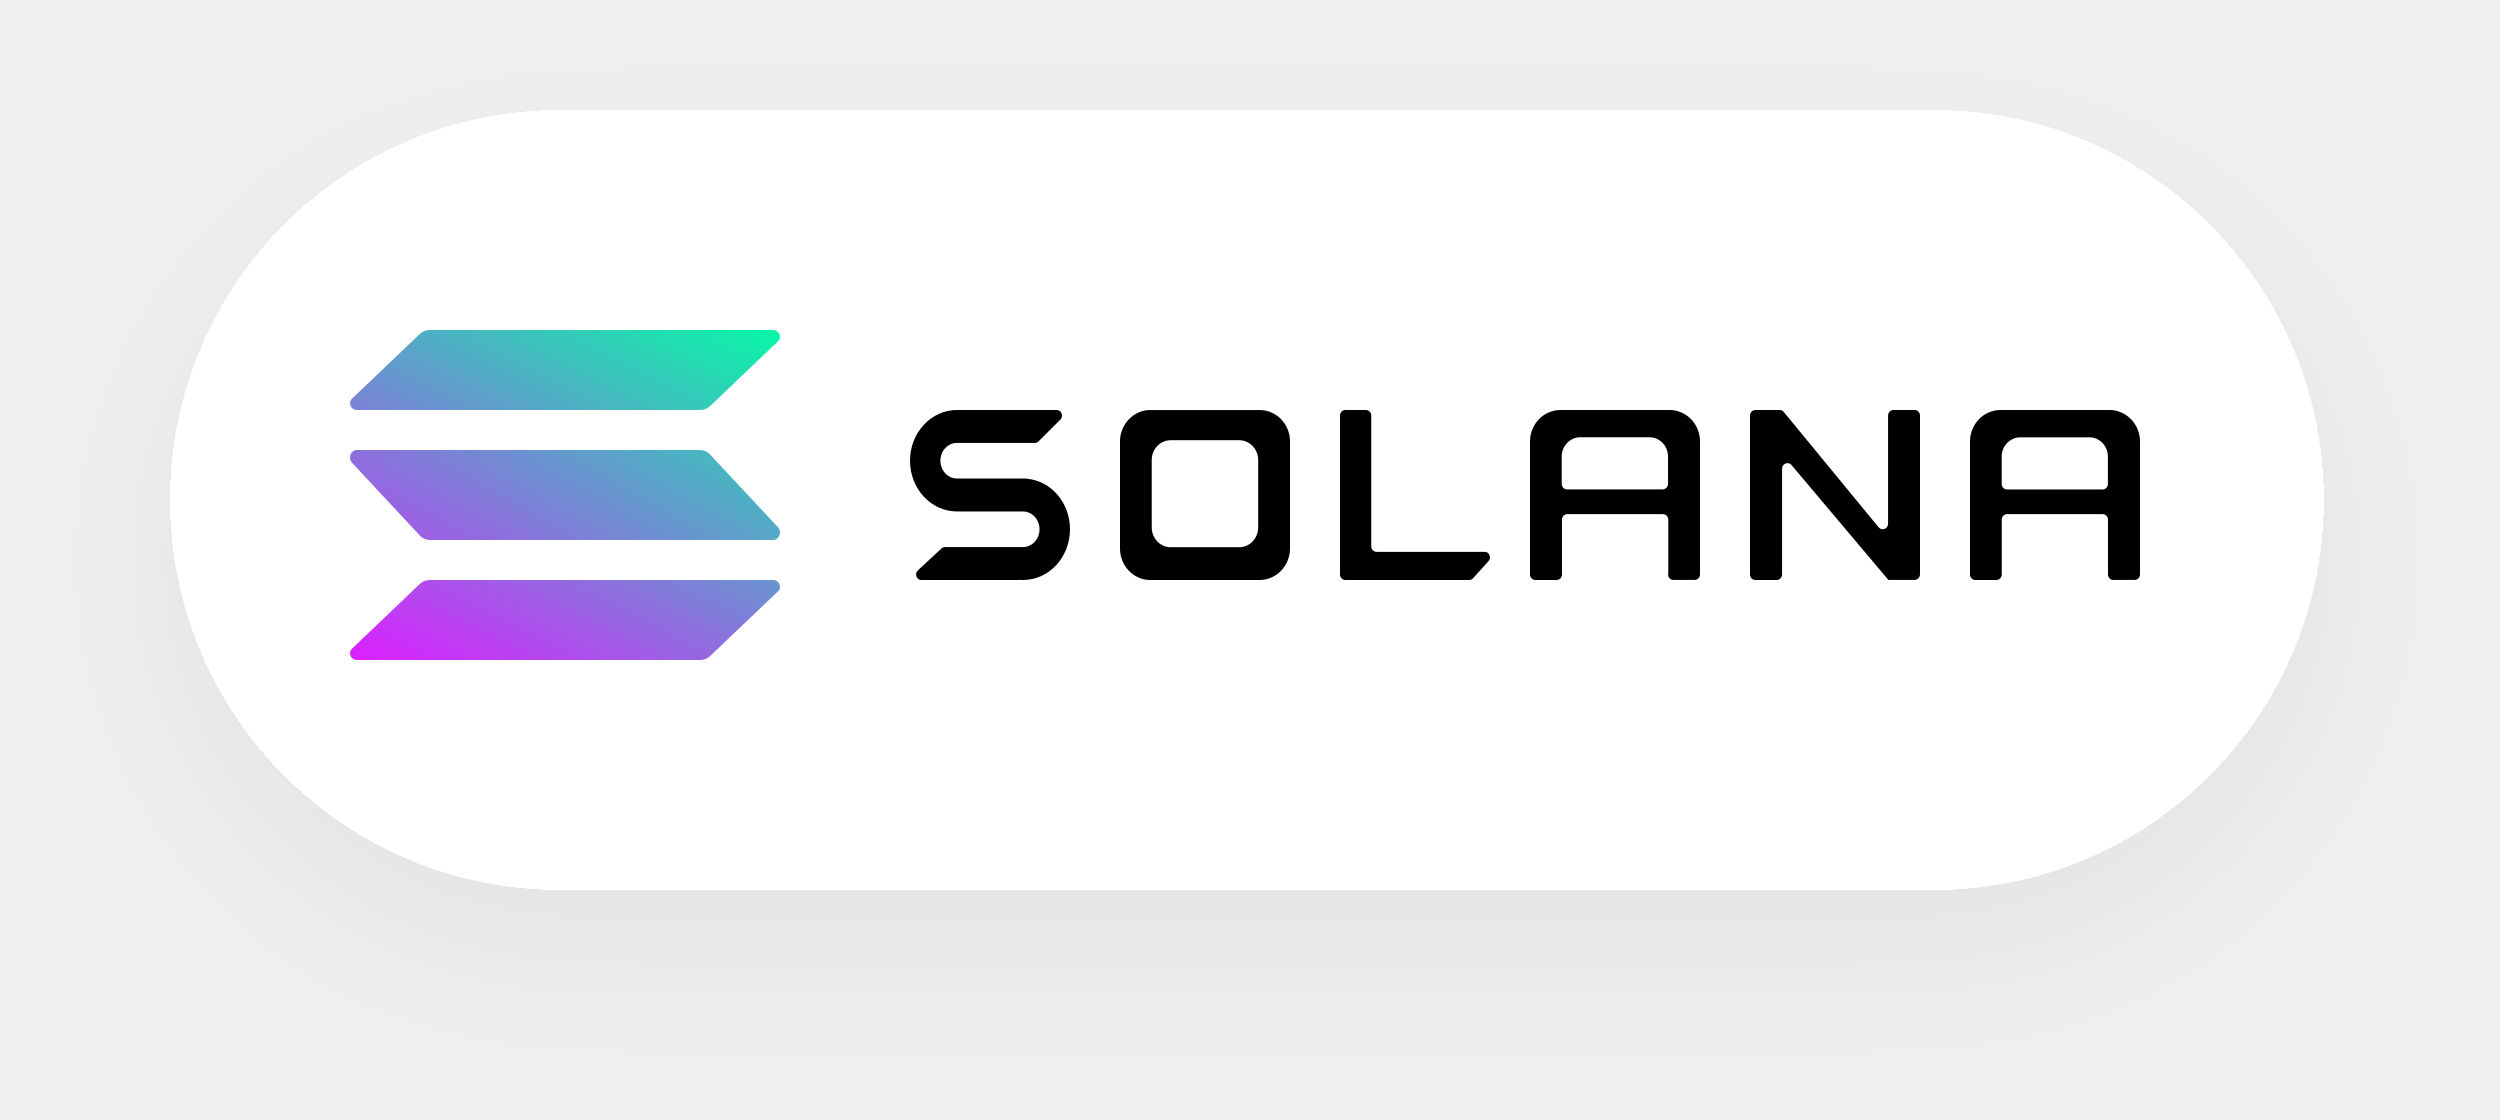
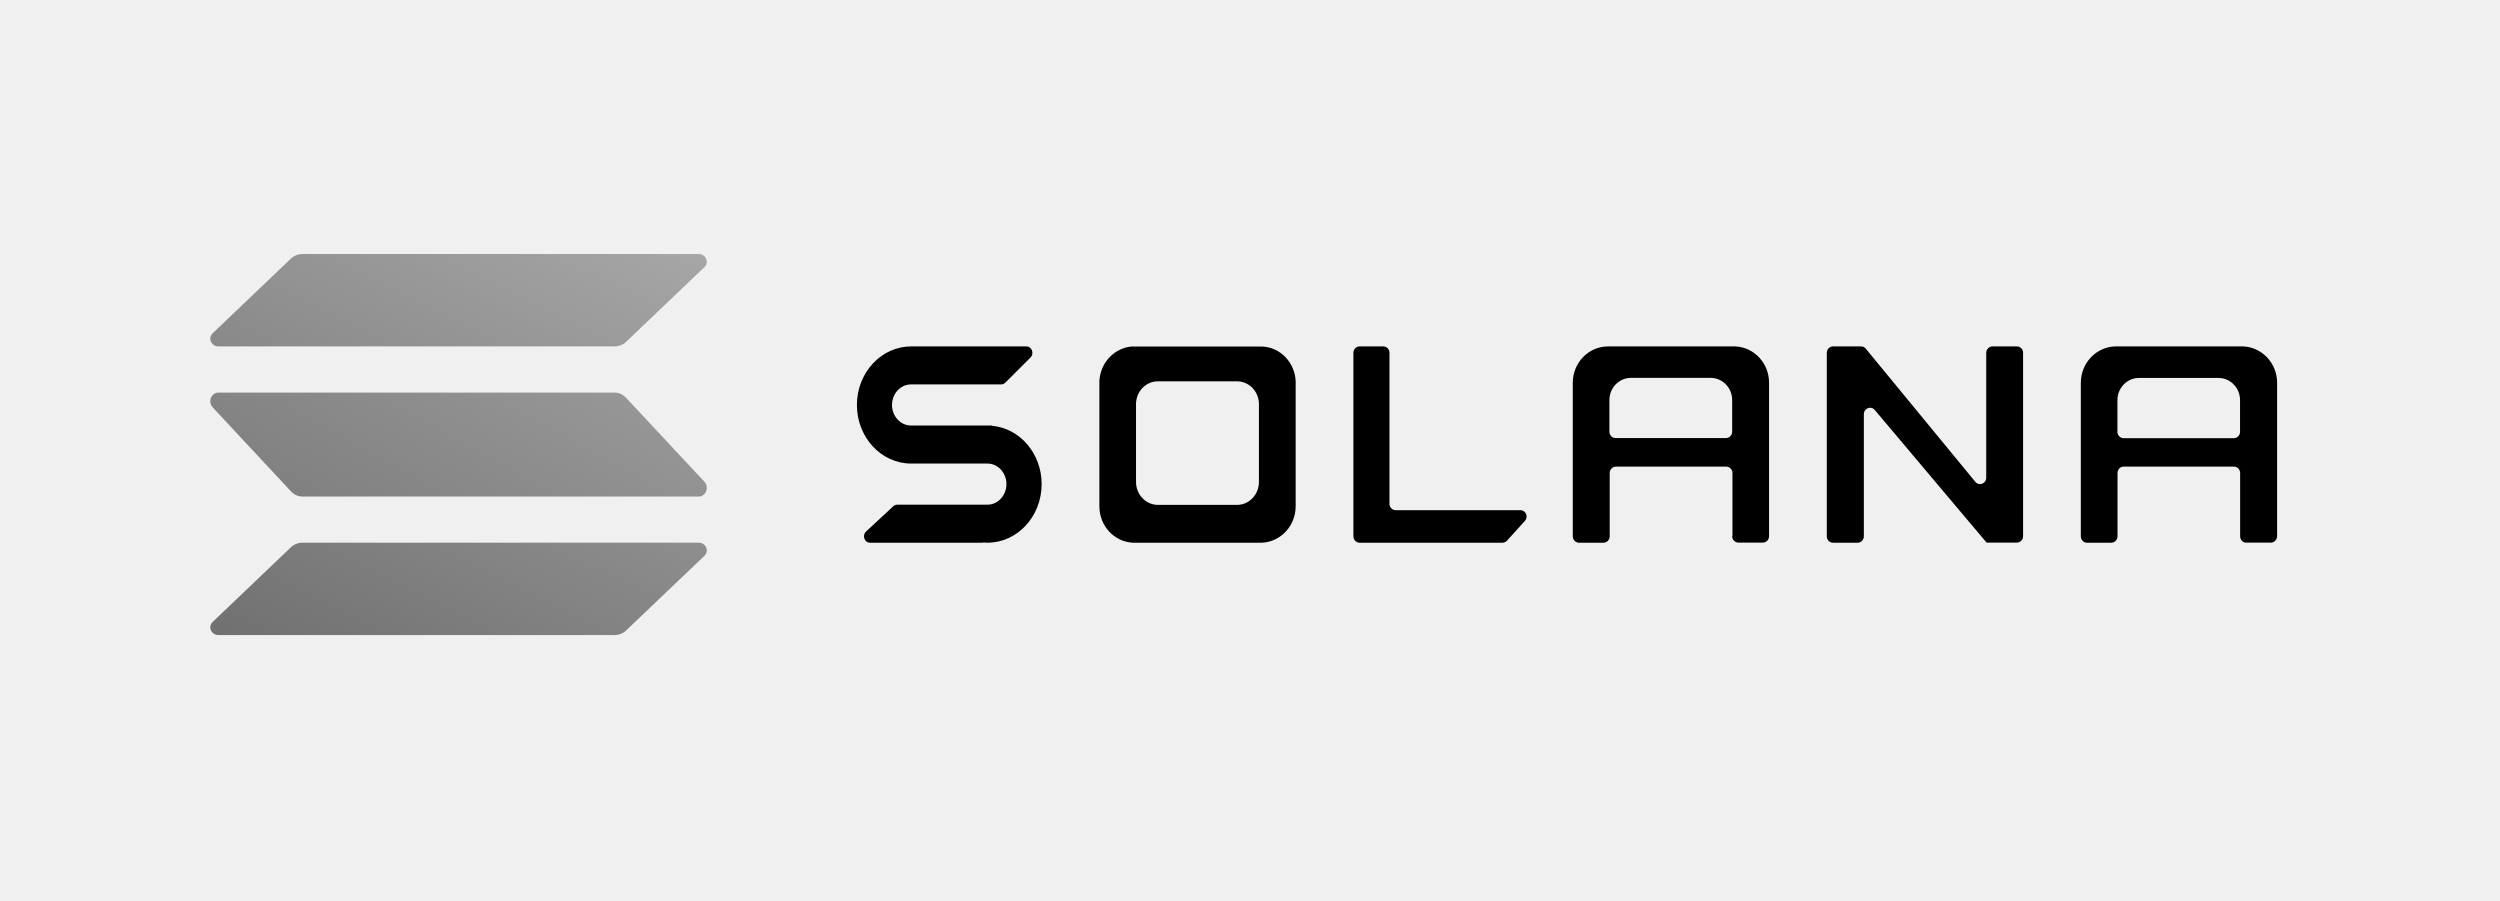
- <svg xmlns="http://www.w3.org/2000/svg" width="250" height="112" viewBox="0 0 250 112" fill="none">
-   <g filter="url(#filter0_d_1546_37377)">
-     <rect x="17" y="11" width="215.386" height="78" rx="39" fill="white" shape-rendering="crispEdges" />
-     <path d="M95.817 51.146H102.301C103.212 51.146 103.951 51.948 103.951 52.927C103.951 53.906 103.212 54.708 102.301 54.708H94.481C94.356 54.708 94.238 54.759 94.151 54.843L91.794 57.029C91.432 57.367 91.652 58 92.124 58H101.908C101.908 58 101.916 58 101.916 57.992C101.916 57.983 101.923 57.983 101.923 57.983C102.049 57.992 102.167 58 102.301 58C104.894 58 107 55.729 107 52.927C107 50.268 105.106 48.082 102.686 47.871C102.686 47.871 102.678 47.871 102.678 47.862C102.678 47.854 102.678 47.854 102.67 47.854H95.692C94.78 47.854 94.041 47.052 94.041 46.073C94.041 45.085 94.78 44.292 95.692 44.292H103.495C103.621 44.292 103.747 44.241 103.841 44.148L106.033 41.962C106.379 41.625 106.151 41 105.688 41H95.825C95.786 41 95.739 41 95.699 41C93.106 41 91 43.271 91 46.073C91 48.875 93.106 51.146 95.699 51.146C95.739 51.146 95.778 51.146 95.817 51.146Z" fill="black" />
-     <path d="M134.533 41C134.238 41 134 41.245 134 41.556V57.444C134 57.747 134.238 58 134.533 58H146.911C147.059 58 147.198 57.932 147.304 57.823L148.854 56.111C149.174 55.757 148.936 55.184 148.46 55.184H137.656C137.361 55.184 137.123 54.939 137.123 54.627V41.556C137.123 41.253 136.886 41 136.59 41H134.533Z" fill="black" />
-     <path fill-rule="evenodd" clip-rule="evenodd" d="M114.912 41C114.904 41.008 114.912 41.008 114.912 41C113.338 41.076 112.073 42.385 112 44.015V54.715C112 54.757 112 54.808 112 54.85C112 56.547 113.289 57.932 114.912 58H126.088C127.703 57.924 129 56.539 129 54.85C129 54.808 129 54.757 129 54.715V44.023C128.935 42.393 127.67 41.076 126.096 41.008H114.912V41ZM116.992 44.023C116.005 44.066 115.214 44.893 115.173 45.923V52.654C115.173 52.68 115.173 52.713 115.173 52.739C115.173 53.803 115.981 54.681 116.992 54.723H124C125.011 54.681 125.819 53.803 125.819 52.739C125.819 52.713 125.819 52.68 125.819 52.654V45.923C125.778 44.893 124.987 44.074 124 44.023H116.992Z" fill="black" />
-     <path fill-rule="evenodd" clip-rule="evenodd" d="M166.804 57.435C166.804 57.739 167.044 57.992 167.342 57.992H169.462C169.76 57.992 170 57.747 170 57.435V44.282C170 44.24 170 44.189 170 44.147C170 42.451 168.7 41.068 167.077 41H156.188C156.147 41 156.097 41 156.056 41C154.366 41 153 42.409 153 44.155C153 44.197 153 44.248 153 44.29V57.443C153 57.747 153.24 58 153.538 58H155.658C155.956 58 156.196 57.755 156.196 57.443V51.968C156.196 51.664 156.436 51.411 156.735 51.411H166.29C166.588 51.411 166.829 51.656 166.829 51.968V57.435H166.804ZM156.171 48.382V45.649C156.171 44.586 157.008 43.725 158.035 43.725H164.941C165.967 43.725 166.804 44.586 166.804 45.649V48.382C166.804 48.686 166.564 48.939 166.265 48.939H156.71C156.412 48.939 156.171 48.694 156.171 48.382Z" fill="black" />
-     <path fill-rule="evenodd" clip-rule="evenodd" d="M211.33 58C211.036 58 210.798 57.755 210.798 57.443V51.968C210.798 51.664 210.561 51.411 210.266 51.411H200.71C200.415 51.411 200.177 51.656 200.177 51.968V57.443C200.177 57.747 199.94 58 199.645 58H197.532C197.237 58 197 57.755 197 57.443V44.29C197 44.248 197 44.197 197 44.155C197 42.417 198.368 41 200.054 41C200.095 41 200.145 41 200.185 41H211.077C212.698 41.076 214 42.46 214 44.147C214 44.189 214 44.24 214 44.282V57.435C214 57.739 213.763 57.992 213.468 57.992H211.33V58ZM200.169 45.657V48.391C200.169 48.694 200.407 48.947 200.701 48.947H210.258C210.553 48.947 210.79 48.703 210.79 48.391V45.657C210.79 44.594 209.955 43.733 208.931 43.733H202.028C201.004 43.733 200.169 44.594 200.169 45.657Z" fill="black" />
-     <path d="M177.968 41C178.125 41 178.274 41.067 178.374 41.194L187.866 52.732C188.188 53.12 188.808 52.884 188.808 52.37V41.556C188.808 41.253 189.048 41 189.346 41H191.463C191.76 41 192 41.244 192 41.556V57.435C192 57.739 191.76 57.992 191.463 57.992H188.833C188.825 57.992 188.817 57.983 188.817 57.975C188.817 57.966 188.817 57.966 188.808 57.958L179.151 46.504C178.828 46.116 178.208 46.36 178.208 46.866V57.444C178.208 57.747 177.968 58 177.671 58H175.537C175.24 58 175 57.756 175 57.444V41.556C175 41.253 175.24 41 175.537 41H177.968Z" fill="black" />
-     <path d="M41.983 58.393C42.247 58.142 42.601 58 42.972 58H77.297C77.923 58 78.236 58.724 77.791 59.141L71.009 65.607C70.745 65.858 70.391 66 70.02 66H35.703C35.077 66 34.764 65.276 35.209 64.859L41.983 58.393Z" fill="url(#paint0_linear_1546_37377)" />
-     <path d="M41.983 33.393C42.247 33.142 42.601 33 42.972 33H77.297C77.923 33 78.236 33.724 77.791 34.141L71.009 40.607C70.745 40.858 70.391 41 70.02 41H35.703C35.077 41 34.764 40.276 35.209 39.859L41.983 33.393Z" fill="url(#paint1_linear_1546_37377)" />
-     <path d="M71.002 45.443C70.738 45.159 70.384 45 70.013 45H35.703C35.077 45 34.764 45.814 35.209 46.283L41.99 53.557C42.254 53.841 42.608 54 42.979 54H77.297C77.923 54 78.236 53.186 77.791 52.717L71.002 45.443Z" fill="url(#paint2_linear_1546_37377)" />
+ <svg xmlns="http://www.w3.org/2000/svg" width="161" height="58" viewBox="0 0 161 58" fill="none">
+   <g style="mix-blend-mode:luminosity">
+     <path d="M58.767 29.853H63.588C64.266 29.853 64.815 30.449 64.815 31.177C64.815 31.905 64.266 32.502 63.588 32.502H57.773C57.68 32.502 57.592 32.539 57.528 32.602L55.775 34.228C55.506 34.479 55.67 34.95 56.02 34.95H63.296C63.296 34.95 63.301 34.95 63.301 34.943C63.301 34.937 63.307 34.937 63.307 34.937C63.401 34.943 63.489 34.95 63.588 34.95C65.516 34.95 67.082 33.261 67.082 31.177C67.082 29.2 65.674 27.575 63.874 27.418C63.874 27.418 63.868 27.418 63.868 27.411C63.868 27.405 63.868 27.405 63.862 27.405H58.673C57.996 27.405 57.446 26.809 57.446 26.081C57.446 25.346 57.996 24.756 58.673 24.756H64.476C64.57 24.756 64.663 24.719 64.733 24.65L66.364 23.024C66.621 22.773 66.451 22.309 66.106 22.309H58.773C58.743 22.309 58.709 22.309 58.679 22.309C56.751 22.309 55.185 23.997 55.185 26.081C55.185 28.165 56.751 29.853 58.679 29.853C58.709 29.853 58.738 29.853 58.767 29.853Z" fill="black" />
+     <path d="M87.555 22.309C87.336 22.309 87.159 22.49 87.159 22.722V34.536C87.159 34.761 87.336 34.95 87.555 34.95H96.76C96.869 34.95 96.973 34.9 97.052 34.818L98.204 33.545C98.442 33.282 98.265 32.855 97.912 32.855H89.878C89.658 32.855 89.482 32.673 89.482 32.441V22.722C89.482 22.497 89.305 22.309 89.085 22.309H87.555Z" fill="black" />
+     <path fill-rule="evenodd" clip-rule="evenodd" d="M72.966 22.309C72.96 22.315 72.966 22.315 72.966 22.309C71.795 22.365 70.855 23.338 70.8 24.55V32.507C70.8 32.538 70.8 32.576 70.8 32.607C70.8 33.87 71.758 34.899 72.966 34.95H81.276C82.477 34.893 83.441 33.863 83.441 32.607C83.441 32.576 83.441 32.538 83.441 32.507V24.557C83.393 23.345 82.452 22.365 81.282 22.315H72.966V22.309ZM74.512 24.557C73.778 24.588 73.19 25.203 73.16 25.97V30.975C73.16 30.993 73.16 31.018 73.16 31.037C73.16 31.829 73.76 32.482 74.512 32.513H79.723C80.475 32.482 81.075 31.829 81.075 31.037C81.075 31.018 81.075 30.993 81.075 30.975V25.97C81.045 25.203 80.457 24.594 79.723 24.557H74.512Z" fill="black" />
+     <path fill-rule="evenodd" clip-rule="evenodd" d="M111.552 34.529C111.552 34.755 111.73 34.943 111.952 34.943H113.528C113.75 34.943 113.928 34.761 113.928 34.529V24.749C113.928 24.718 113.928 24.68 113.928 24.649C113.928 23.388 112.962 22.359 111.755 22.309H103.658C103.627 22.309 103.59 22.309 103.559 22.309C102.303 22.309 101.287 23.356 101.287 24.655C101.287 24.686 101.287 24.724 101.287 24.755V34.536C101.287 34.761 101.466 34.95 101.688 34.95H103.264C103.486 34.95 103.664 34.768 103.664 34.536V30.464C103.664 30.238 103.843 30.05 104.064 30.05H111.17C111.392 30.05 111.57 30.232 111.57 30.464V34.529H111.552ZM103.646 27.798V25.765C103.646 24.975 104.268 24.335 105.031 24.335H110.166C110.93 24.335 111.552 24.975 111.552 25.765V27.798C111.552 28.024 111.373 28.212 111.151 28.212H104.046C103.824 28.212 103.646 28.03 103.646 27.798Z" fill="black" />
+     <path fill-rule="evenodd" clip-rule="evenodd" d="M144.661 34.95C144.442 34.95 144.265 34.768 144.265 34.536V30.464C144.265 30.238 144.089 30.05 143.87 30.05H136.764C136.544 30.05 136.368 30.232 136.368 30.464V34.536C136.368 34.761 136.191 34.95 135.972 34.95H134.401C134.182 34.95 134.005 34.768 134.005 34.536V24.755C134.005 24.724 134.005 24.686 134.005 24.655C134.005 23.363 135.022 22.309 136.276 22.309C136.307 22.309 136.343 22.309 136.374 22.309H144.472C145.678 22.365 146.646 23.394 146.646 24.649C146.646 24.68 146.646 24.718 146.646 24.749V34.529C146.646 34.755 146.47 34.943 146.25 34.943H144.661V34.95ZM136.362 25.771V27.804C136.362 28.03 136.538 28.218 136.757 28.218H143.863C144.083 28.218 144.259 28.036 144.259 27.804V25.771C144.259 24.981 143.638 24.341 142.877 24.341H137.744C136.983 24.341 136.362 24.981 136.362 25.771Z" fill="black" />
+     <path d="M119.853 22.309C119.97 22.309 120.081 22.359 120.155 22.453L127.213 31.033C127.453 31.321 127.914 31.145 127.914 30.763V22.722C127.914 22.497 128.092 22.309 128.314 22.309H129.888C130.109 22.309 130.287 22.49 130.287 22.722V34.53C130.287 34.755 130.109 34.943 129.888 34.943H127.932C127.926 34.943 127.92 34.937 127.92 34.931C127.92 34.925 127.92 34.925 127.914 34.918L120.733 26.401C120.493 26.113 120.032 26.295 120.032 26.671V34.536C120.032 34.762 119.854 34.95 119.632 34.95H118.046C117.825 34.95 117.646 34.768 117.646 34.536V22.722C117.646 22.497 117.825 22.309 118.046 22.309H119.853Z" fill="black" />
+     <path d="M18.736 35.242C18.932 35.054 19.196 34.949 19.472 34.949H44.995C45.461 34.949 45.694 35.487 45.363 35.797L40.319 40.605C40.123 40.793 39.86 40.898 39.584 40.898H14.067C13.601 40.898 13.368 40.36 13.699 40.05L18.736 35.242Z" fill="url(#paint0_linear_1726_32162)" />
+     <path d="M18.736 16.652C18.932 16.465 19.196 16.359 19.472 16.359H44.995C45.461 16.359 45.694 16.898 45.363 17.207L40.319 22.016C40.123 22.203 39.86 22.308 39.584 22.308H14.067C13.601 22.308 13.368 21.77 13.699 21.46L18.736 16.652Z" fill="url(#paint1_linear_1726_32162)" />
+     <path d="M40.314 25.612C40.118 25.402 39.855 25.283 39.579 25.283H14.067C13.601 25.283 13.368 25.889 13.699 26.237L18.741 31.646C18.938 31.857 19.201 31.976 19.477 31.976H44.995C45.461 31.976 45.694 31.37 45.363 31.021L40.314 25.612Z" fill="url(#paint2_linear_1726_32162)" />
  </g>
  <defs>
-     <filter id="filter0_d_1546_37377" x="0" y="0" width="249.386" height="112" filterUnits="userSpaceOnUse" color-interpolation-filters="sRGB">
-       <feFlood flood-opacity="0" result="BackgroundImageFix" />
-       <feColorMatrix in="SourceAlpha" type="matrix" values="0 0 0 0 0 0 0 0 0 0 0 0 0 0 0 0 0 0 127 0" result="hardAlpha" />
-       <feOffset dy="6" />
-       <feGaussianBlur stdDeviation="8.5" />
-       <feComposite in2="hardAlpha" operator="out" />
-       <feColorMatrix type="matrix" values="0 0 0 0 0 0 0 0 0 0 0 0 0 0 0 0 0 0 0.06 0" />
-       <feBlend mode="normal" in2="BackgroundImageFix" result="effect1_dropShadow_1546_37377" />
-       <feBlend mode="normal" in="SourceGraphic" in2="effect1_dropShadow_1546_37377" result="shape" />
-     </filter>
-     <linearGradient id="paint0_linear_1546_37377" x1="74.019" y1="29.971" x2="51.958" y2="74.241" gradientUnits="userSpaceOnUse">
+     <linearGradient id="paint0_linear_1726_32162" x1="42.558" y1="14.107" x2="26.154" y2="47.026" gradientUnits="userSpaceOnUse">
      <stop stop-color="#00FFA3" />
      <stop offset="1" stop-color="#DC1FFF" />
    </linearGradient>
-     <linearGradient id="paint1_linear_1546_37377" x1="63.633" y1="23.96" x2="41.572" y2="68.231" gradientUnits="userSpaceOnUse">
+     <linearGradient id="paint1_linear_1726_32162" x1="34.835" y1="9.638" x2="18.43" y2="42.557" gradientUnits="userSpaceOnUse">
      <stop stop-color="#00FFA3" />
      <stop offset="1" stop-color="#DC1FFF" />
    </linearGradient>
-     <linearGradient id="paint2_linear_1546_37377" x1="68.787" y1="24.219" x2="42.264" y2="71.519" gradientUnits="userSpaceOnUse">
+     <linearGradient id="paint2_linear_1726_32162" x1="38.667" y1="9.831" x2="18.945" y2="45.002" gradientUnits="userSpaceOnUse">
      <stop stop-color="#00FFA3" />
      <stop offset="1" stop-color="#DC1FFF" />
    </linearGradient>
  </defs>
</svg>
